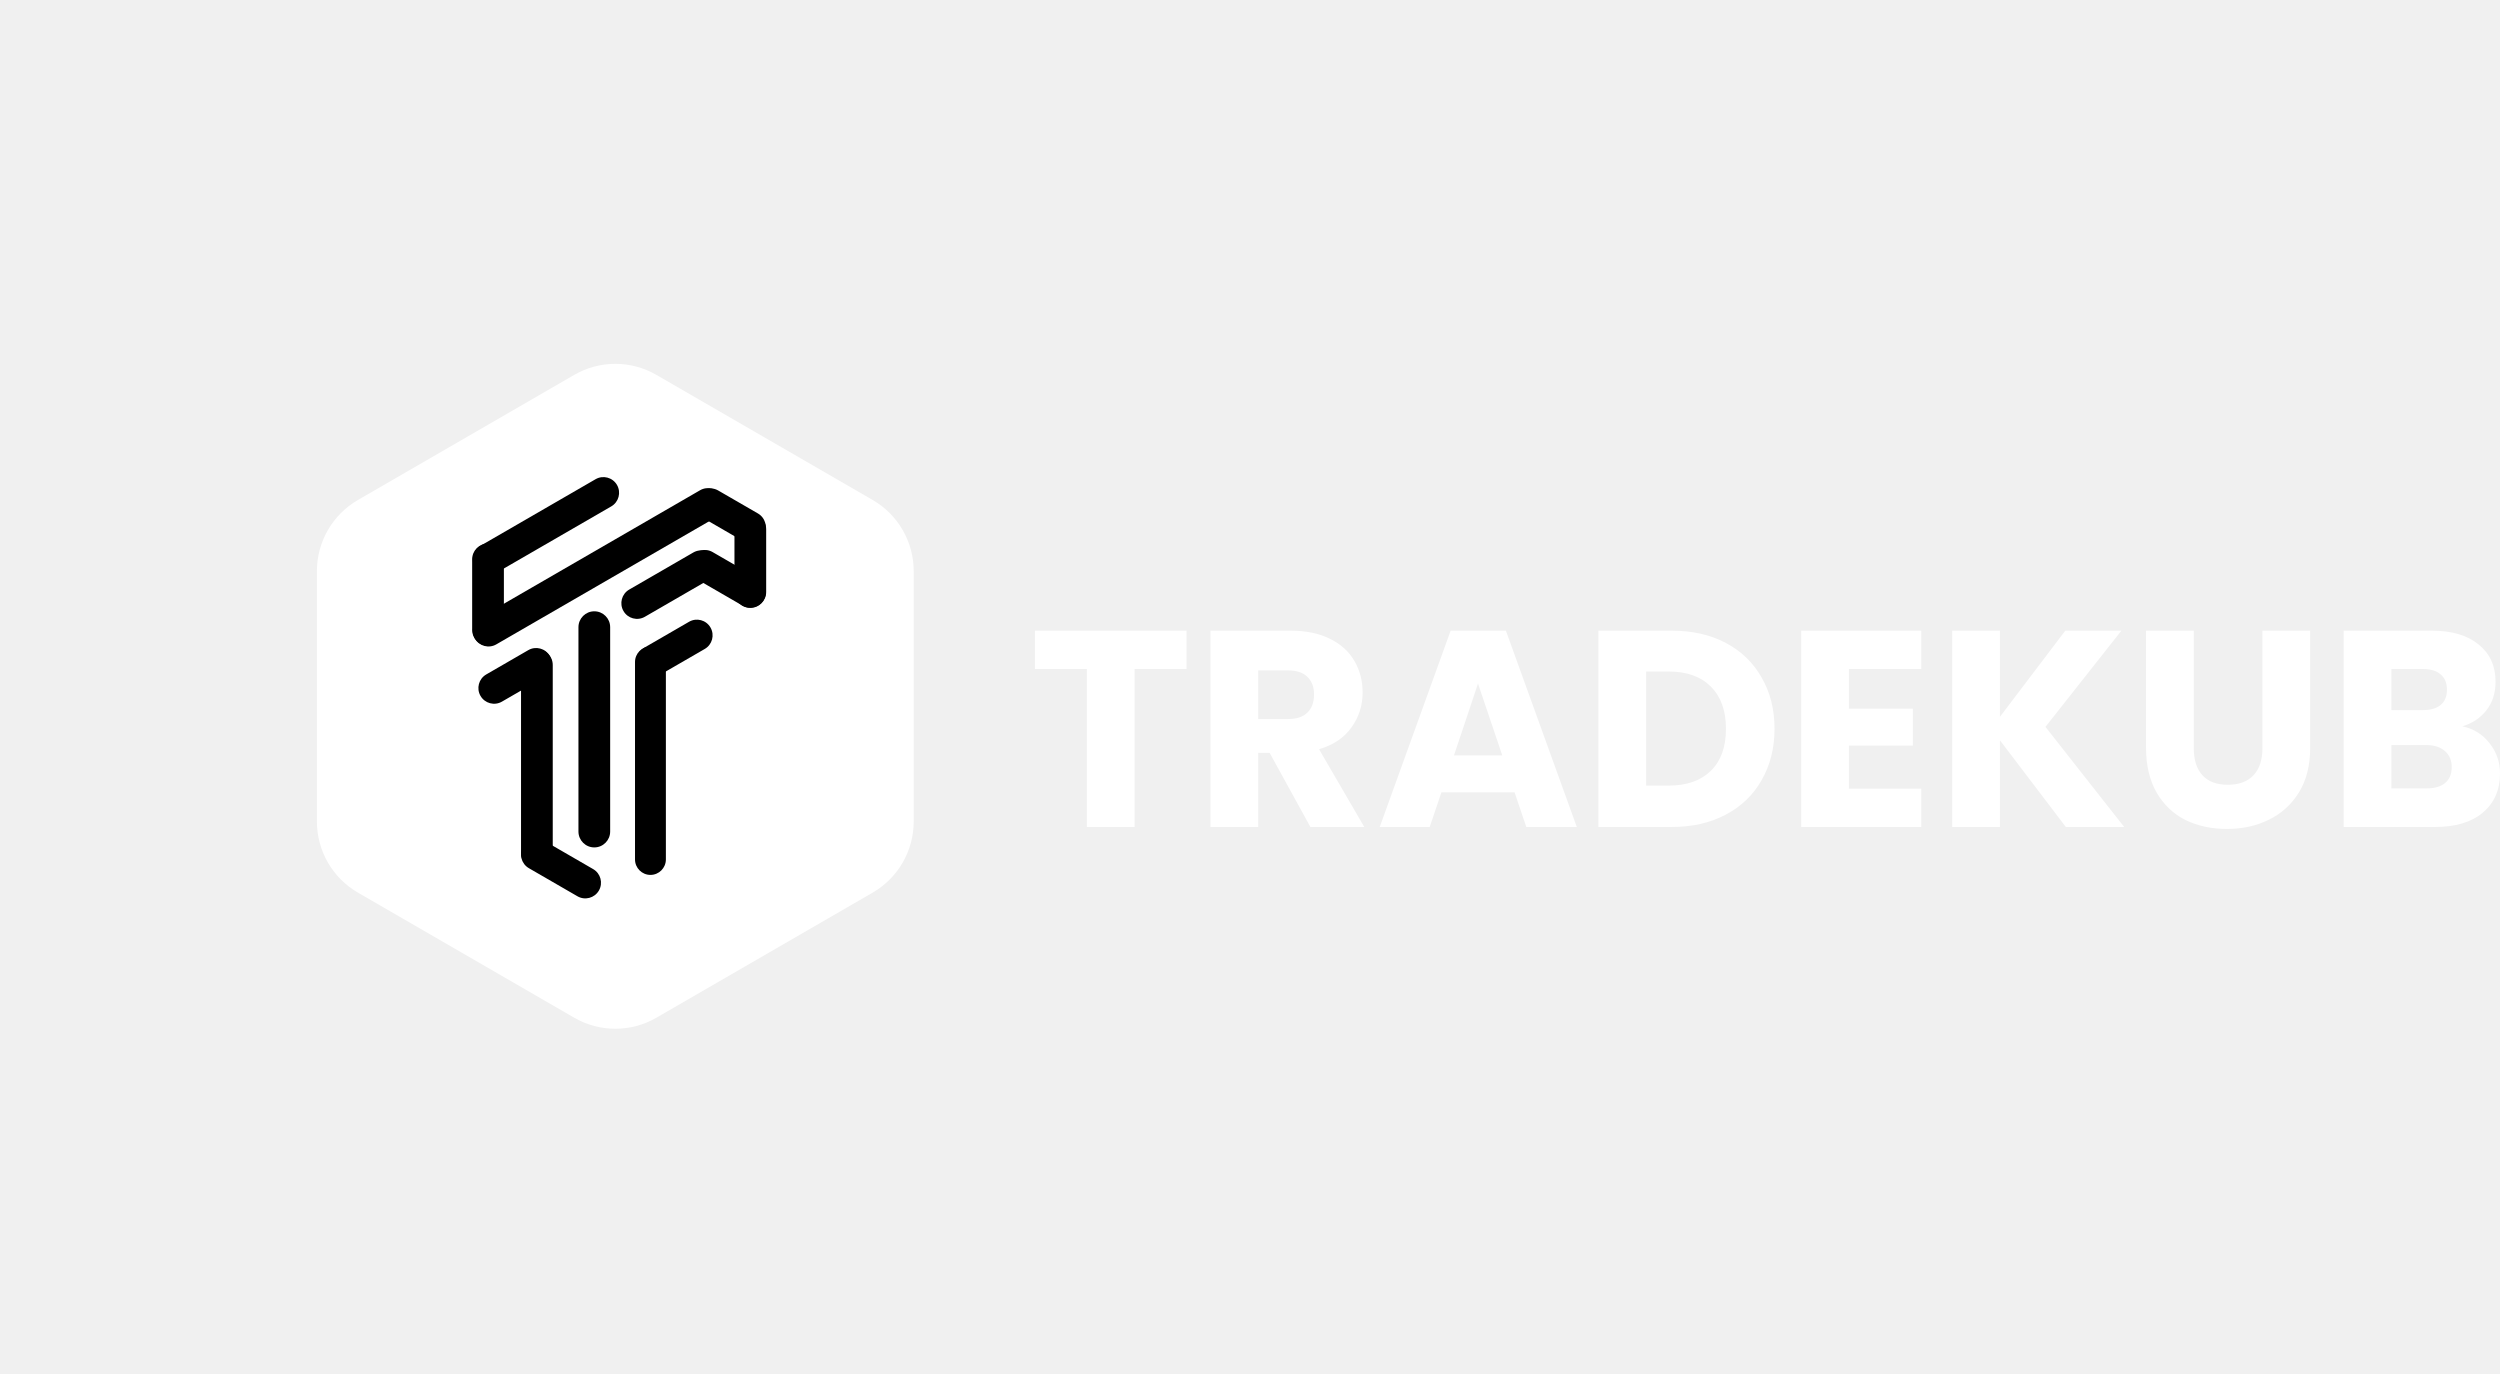
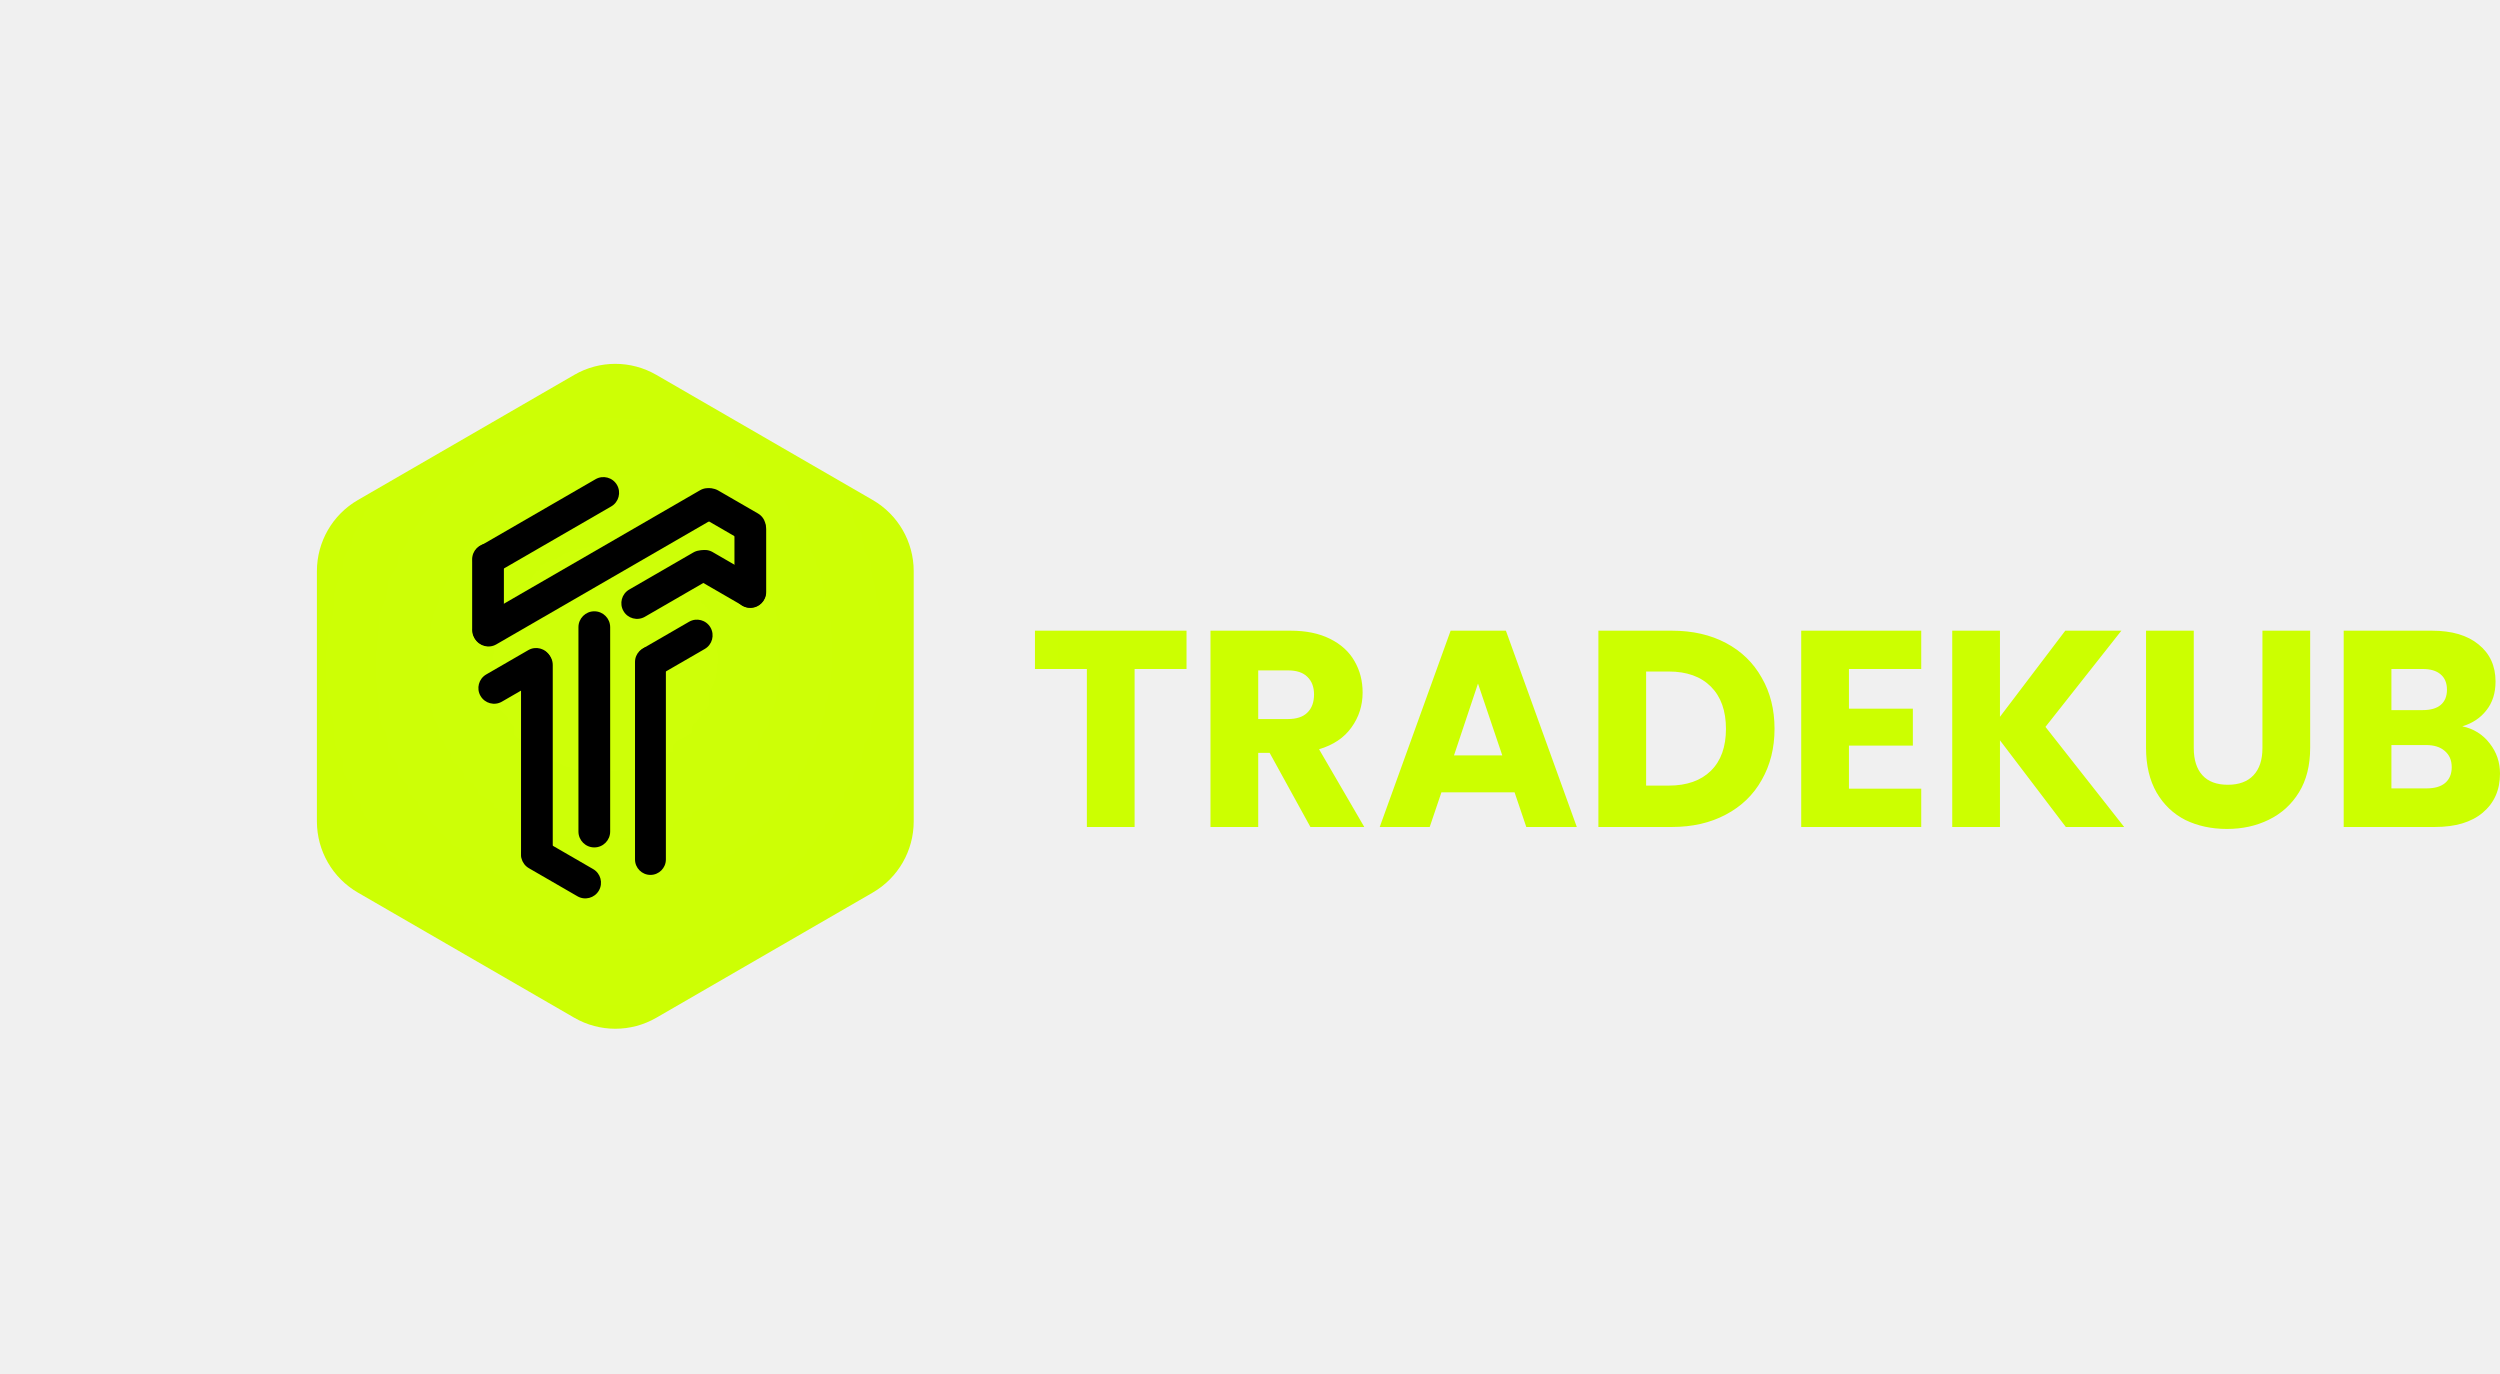
<svg xmlns="http://www.w3.org/2000/svg" width="213" height="117" viewBox="0 0 213 117" fill="none">
-   <path d="M101.092 53.734V56.998H96.668V70.459H92.601V56.998H88.178V53.734H101.092ZM111.647 70.459L108.175 64.146H107.2V70.459H103.133V53.734H109.959C111.275 53.734 112.393 53.965 113.312 54.425C114.248 54.886 114.945 55.521 115.405 56.331C115.865 57.125 116.095 58.015 116.095 58.999C116.095 60.111 115.777 61.104 115.143 61.978C114.525 62.851 113.606 63.471 112.384 63.836L116.237 70.459H111.647ZM107.2 61.263H109.721C110.466 61.263 111.021 61.08 111.386 60.715C111.766 60.349 111.956 59.833 111.956 59.166C111.956 58.531 111.766 58.031 111.386 57.665C111.021 57.3 110.466 57.117 109.721 57.117H107.2V61.263ZM129.041 67.505H122.81L121.811 70.459H117.553L123.594 53.734H128.303L134.344 70.459H130.04L129.041 67.505ZM127.994 64.36L125.925 58.237L123.88 64.36H127.994ZM142.438 53.734C144.198 53.734 145.736 54.084 147.052 54.783C148.368 55.481 149.383 56.466 150.096 57.737C150.825 58.992 151.19 60.445 151.19 62.097C151.19 63.733 150.825 65.186 150.096 66.457C149.383 67.727 148.36 68.712 147.028 69.411C145.712 70.11 144.182 70.459 142.438 70.459H136.183V53.734H142.438ZM142.176 66.933C143.714 66.933 144.911 66.512 145.768 65.67C146.624 64.829 147.052 63.637 147.052 62.097C147.052 60.556 146.624 59.357 145.768 58.499C144.911 57.642 143.714 57.213 142.176 57.213H140.25V66.933H142.176ZM157.53 56.998V60.381H162.976V63.526H157.53V67.195H163.69V70.459H153.463V53.734H163.69V56.998H157.53ZM176.009 70.459L170.396 63.074V70.459H166.33V53.734H170.396V61.072L175.962 53.734H180.742L174.273 61.93L180.98 70.459H176.009ZM186.909 53.734V63.74C186.909 64.741 187.155 65.511 187.646 66.052C188.137 66.591 188.859 66.862 189.81 66.862C190.761 66.862 191.491 66.591 191.998 66.052C192.506 65.511 192.759 64.741 192.759 63.74V53.734H196.826V63.717C196.826 65.21 196.509 66.472 195.875 67.505C195.241 68.537 194.385 69.315 193.306 69.84C192.244 70.364 191.055 70.626 189.739 70.626C188.422 70.626 187.242 70.372 186.195 69.863C185.164 69.339 184.348 68.561 183.745 67.529C183.143 66.48 182.842 65.21 182.842 63.717V53.734H186.909ZM209.789 61.882C210.757 62.089 211.534 62.573 212.12 63.336C212.707 64.082 213 64.94 213 65.909C213 67.306 212.509 68.418 211.525 69.244C210.559 70.054 209.203 70.459 207.459 70.459H199.682V53.734H207.197C208.894 53.734 210.217 54.123 211.169 54.902C212.136 55.68 212.62 56.736 212.62 58.07C212.62 59.055 212.358 59.873 211.835 60.524C211.328 61.175 210.646 61.628 209.789 61.882ZM203.748 60.501H206.412C207.078 60.501 207.586 60.358 207.934 60.072C208.299 59.77 208.481 59.333 208.481 58.761C208.481 58.19 208.299 57.753 207.934 57.451C207.586 57.149 207.078 56.998 206.412 56.998H203.748V60.501ZM206.745 67.171C207.427 67.171 207.951 67.02 208.315 66.719C208.695 66.401 208.886 65.948 208.886 65.361C208.886 64.773 208.688 64.312 208.291 63.979C207.91 63.645 207.38 63.478 206.698 63.478H203.748V67.171H206.745Z" fill="white" />
-   <path d="M48.929 31.938C51.092 30.687 53.756 30.687 55.919 31.938L74.353 42.6C76.516 43.85 77.848 46.162 77.848 48.663V69.986C77.848 72.488 76.516 74.799 74.353 76.05L55.919 86.712C53.756 87.962 51.092 87.962 48.929 86.712L30.495 76.05C28.332 74.799 27 72.488 27 69.986V48.663C27 46.162 28.332 43.85 30.495 42.6L48.929 31.938Z" fill="white" />
+   <path d="M101.092 53.734V56.998H96.668V70.459H92.601V56.998H88.178V53.734H101.092ZM111.647 70.459L108.175 64.146H107.2V70.459H103.133V53.734H109.959C111.275 53.734 112.393 53.965 113.312 54.425C114.248 54.886 114.945 55.521 115.405 56.331C115.865 57.125 116.095 58.015 116.095 58.999C116.095 60.111 115.777 61.104 115.143 61.978C114.525 62.851 113.606 63.471 112.384 63.836L116.237 70.459H111.647ZM107.2 61.263H109.721C110.466 61.263 111.021 61.08 111.386 60.715C111.766 60.349 111.956 59.833 111.956 59.166C111.956 58.531 111.766 58.031 111.386 57.665C111.021 57.3 110.466 57.117 109.721 57.117H107.2V61.263ZM129.041 67.505H122.81L121.811 70.459H117.553L123.594 53.734H128.303L134.344 70.459H130.04L129.041 67.505ZM127.994 64.36L125.925 58.237L123.88 64.36H127.994ZM142.438 53.734C144.198 53.734 145.736 54.084 147.052 54.783C148.368 55.481 149.383 56.466 150.096 57.737C150.825 58.992 151.19 60.445 151.19 62.097C151.19 63.733 150.825 65.186 150.096 66.457C149.383 67.727 148.36 68.712 147.028 69.411C145.712 70.11 144.182 70.459 142.438 70.459H136.183V53.734H142.438ZM142.176 66.933C143.714 66.933 144.911 66.512 145.768 65.67C146.624 64.829 147.052 63.637 147.052 62.097C147.052 60.556 146.624 59.357 145.768 58.499C144.911 57.642 143.714 57.213 142.176 57.213H140.25V66.933H142.176ZM157.53 56.998V60.381H162.976V63.526H157.53V67.195H163.69V70.459H153.463V53.734H163.69V56.998H157.53ZM176.009 70.459L170.396 63.074V70.459H166.33V53.734H170.396V61.072L175.962 53.734H180.742L174.273 61.93L180.98 70.459H176.009ZM186.909 53.734V63.74C186.909 64.741 187.155 65.511 187.646 66.052C188.137 66.591 188.859 66.862 189.81 66.862C190.761 66.862 191.491 66.591 191.998 66.052C192.506 65.511 192.759 64.741 192.759 63.74V53.734H196.826V63.717C196.826 65.21 196.509 66.472 195.875 67.505C195.241 68.537 194.385 69.315 193.306 69.84C192.244 70.364 191.055 70.626 189.739 70.626C188.422 70.626 187.242 70.372 186.195 69.863C185.164 69.339 184.348 68.561 183.745 67.529C183.143 66.48 182.842 65.21 182.842 63.717V53.734H186.909ZM209.789 61.882C210.757 62.089 211.534 62.573 212.12 63.336C212.707 64.082 213 64.94 213 65.909C213 67.306 212.509 68.418 211.525 69.244C210.559 70.054 209.203 70.459 207.459 70.459H199.682V53.734H207.197C208.894 53.734 210.217 54.123 211.169 54.902C212.136 55.68 212.62 56.736 212.62 58.07C212.62 59.055 212.358 59.873 211.835 60.524C211.328 61.175 210.646 61.628 209.789 61.882ZM203.748 60.501H206.412C207.078 60.501 207.586 60.358 207.934 60.072C208.299 59.77 208.481 59.333 208.481 58.761C208.481 58.19 208.299 57.753 207.934 57.451C207.586 57.149 207.078 56.998 206.412 56.998H203.748V60.501ZM206.745 67.171C207.427 67.171 207.951 67.02 208.315 66.719C208.695 66.401 208.886 65.948 208.886 65.361C208.886 64.773 208.688 64.312 208.291 63.979C207.91 63.645 207.38 63.478 206.698 63.478H203.748V67.171H206.745Z" fill="#CCFF00" />
+   <path d="M48.929 31.938C51.092 30.687 53.756 30.687 55.919 31.938L74.353 42.6C76.516 43.85 77.848 46.162 77.848 48.663V69.986C77.848 72.488 76.516 74.799 74.353 76.05L55.919 86.712C53.756 87.962 51.092 87.962 48.929 86.712L30.495 76.05C28.332 74.799 27 72.488 27 69.986V48.663C27 46.162 28.332 43.85 30.495 42.6L48.929 31.938Z" fill="#CCFF00" />
  <g filter="url(#filter0_d_645_4488)">
    <path d="M40.459 48.32C40.091 47.68 40.309 46.862 40.948 46.493L50.743 40.828C51.382 40.459 52.199 40.678 52.568 41.318C52.936 41.958 52.717 42.776 52.079 43.145L42.284 48.81C41.645 49.179 40.828 48.96 40.459 48.32Z" fill="black" />
    <path d="M40.939 59.29C40.57 58.651 40.789 57.832 41.428 57.463L45.011 55.391C45.65 55.021 46.467 55.24 46.836 55.88C47.204 56.52 46.986 57.338 46.347 57.708L42.763 59.78C42.125 60.15 41.308 59.93 40.939 59.29Z" fill="black" />
    <path d="M53.119 52.059C52.75 51.419 52.969 50.601 53.607 50.232L59.071 47.072C59.71 46.703 60.527 46.922 60.895 47.562C61.264 48.202 61.045 49.02 60.407 49.389L54.943 52.549C54.304 52.919 53.487 52.699 53.119 52.059Z" fill="black" />
    <path d="M59.369 42.28C59.737 41.641 60.554 41.421 61.193 41.791L64.576 43.747C65.215 44.117 65.433 44.935 65.065 45.575C64.696 46.215 63.879 46.434 63.24 46.065L59.858 44.108C59.219 43.739 59 42.92 59.369 42.28Z" fill="black" />
    <path d="M58.888 47.525C59.257 46.885 60.074 46.666 60.712 47.035L64.584 49.274C65.223 49.644 65.442 50.462 65.073 51.102C64.704 51.741 63.887 51.961 63.248 51.591L59.377 49.352C58.738 48.983 58.519 48.164 58.888 47.525Z" fill="black" />
    <path d="M44.571 72.141C44.94 71.501 45.756 71.282 46.395 71.651L50.537 74.047C51.176 74.416 51.395 75.234 51.026 75.874C50.657 76.514 49.84 76.733 49.202 76.364L45.06 73.969C44.421 73.599 44.202 72.781 44.571 72.141Z" fill="black" />
    <path d="M40.459 54.411C40.091 53.771 40.309 52.953 40.948 52.584L59.646 41.769C60.285 41.4 61.102 41.619 61.471 42.259C61.84 42.899 61.621 43.717 60.982 44.087L42.284 54.901C41.645 55.27 40.828 55.051 40.459 54.411Z" fill="black" />
    <path d="M41.58 46.304C42.326 46.304 42.931 46.91 42.931 47.657V53.656C42.931 54.403 42.326 55.009 41.58 55.009C40.833 55.009 40.228 54.403 40.228 53.656V47.657C40.228 46.91 40.833 46.304 41.58 46.304Z" fill="black" />
    <path d="M50.635 52.083C51.381 52.083 51.986 52.689 51.986 53.436V70.847C51.986 71.594 51.381 72.2 50.635 72.2C49.889 72.2 49.284 71.594 49.284 70.847V53.436C49.284 52.689 49.889 52.083 50.635 52.083Z" fill="black" />
    <path d="M45.742 55.303C46.489 55.303 47.094 55.909 47.094 56.656V72.677C47.094 73.424 46.489 74.03 45.742 74.03C44.996 74.03 44.392 73.424 44.392 72.677V56.656C44.392 55.909 44.996 55.303 45.742 55.303Z" fill="black" />
    <path d="M55.418 55.083C56.144 55.083 56.733 55.672 56.733 56.4V73.225C56.733 73.952 56.144 74.542 55.418 74.542C54.692 74.542 54.103 73.952 54.103 73.225V56.4C54.103 55.672 54.692 55.083 55.418 55.083Z" fill="black" />
    <path d="M63.927 43.744C64.673 43.744 65.278 44.35 65.278 45.097V50.438C65.278 51.185 64.673 51.791 63.927 51.791C63.181 51.791 62.576 51.185 62.576 50.438V45.097C62.576 44.35 63.181 43.744 63.927 43.744Z" fill="black" />
    <path d="M54.401 57.011C54.032 56.371 54.251 55.553 54.89 55.184L58.71 52.974C59.349 52.605 60.165 52.824 60.534 53.464C60.903 54.104 60.684 54.922 60.045 55.291L56.225 57.501C55.586 57.87 54.77 57.651 54.401 57.011Z" fill="black" />
  </g>
  <defs>
    <filter id="filter0_d_645_4488" x="0.229" y="0.648" width="105.05" height="115.895" filterUnits="userSpaceOnUse" color-interpolation-filters="sRGB">
      <feFlood flood-opacity="0" result="BackgroundImageFix" />
      <feColorMatrix in="SourceAlpha" type="matrix" values="0 0 0 0 0 0 0 0 0 0 0 0 0 0 0 0 0 0 127 0" result="hardAlpha" />
      <feOffset />
      <feGaussianBlur stdDeviation="20" />
      <feComposite in2="hardAlpha" operator="out" />
      <feColorMatrix type="matrix" values="0 0 0 0 1 0 0 0 0 1 0 0 0 0 1 0 0 0 0.25 0" />
      <feBlend mode="normal" in2="BackgroundImageFix" result="effect1_dropShadow_645_4488" />
      <feBlend mode="normal" in="SourceGraphic" in2="effect1_dropShadow_645_4488" result="shape" />
    </filter>
  </defs>
</svg>
